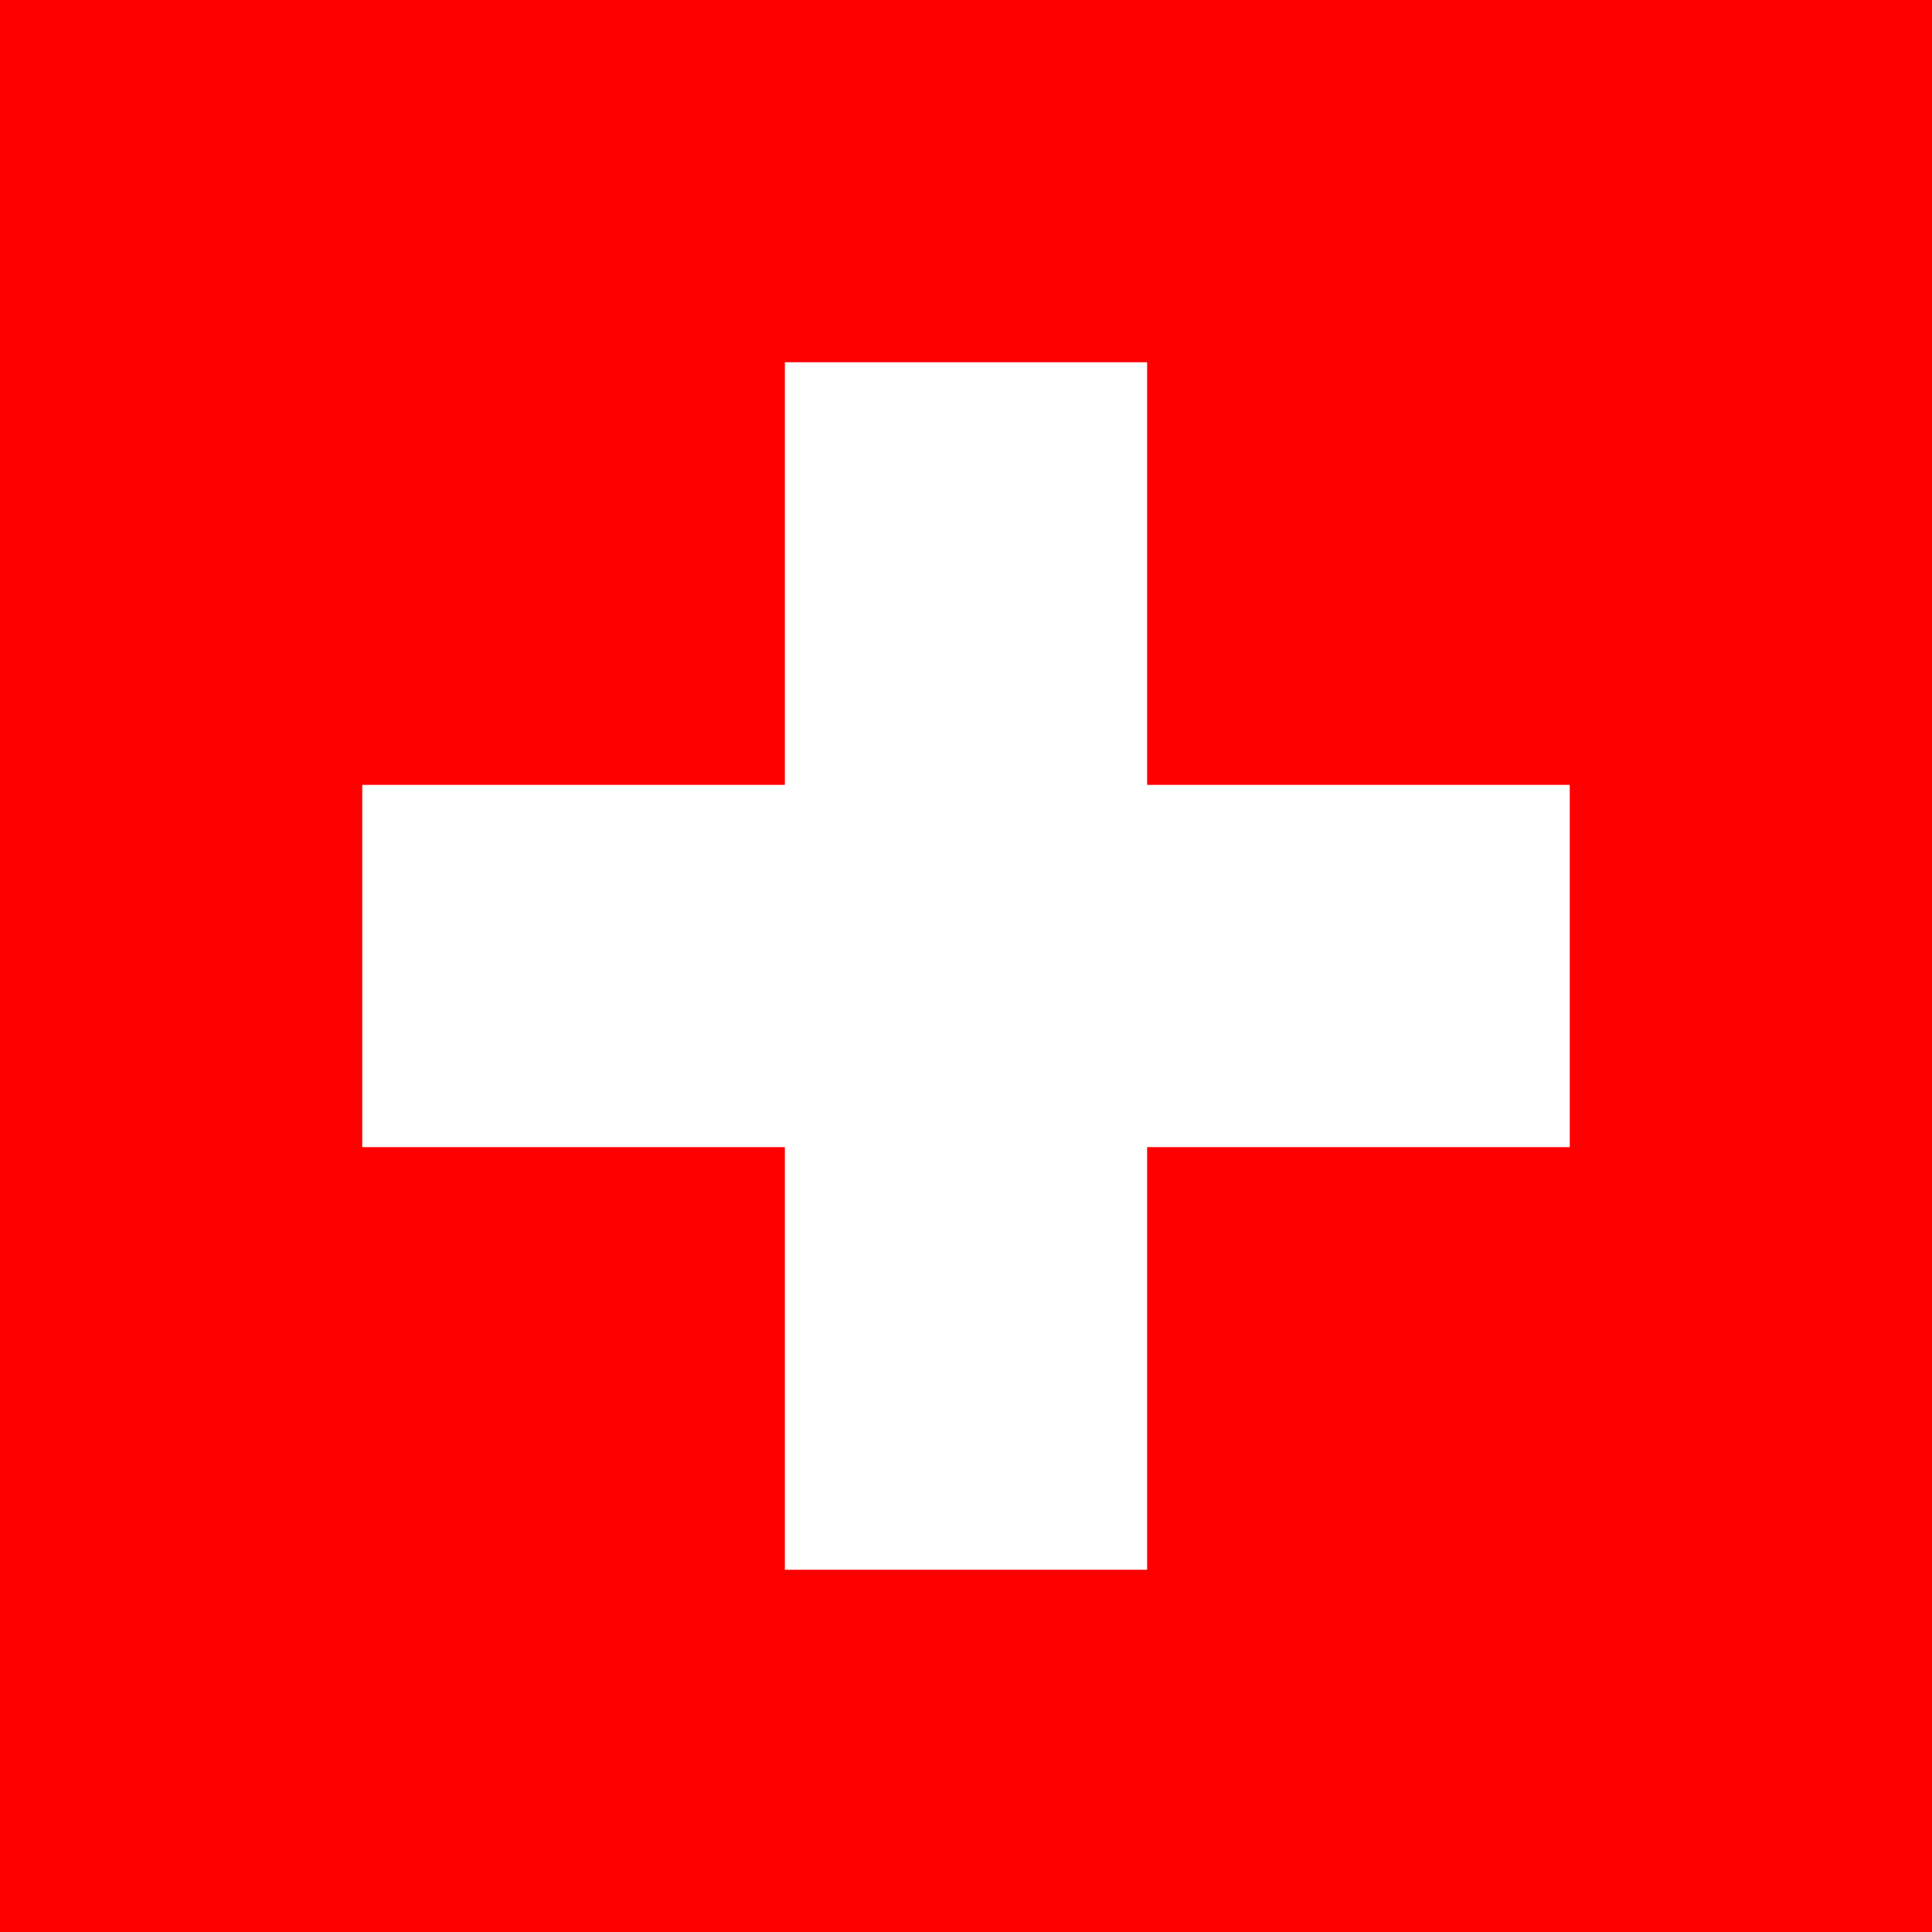
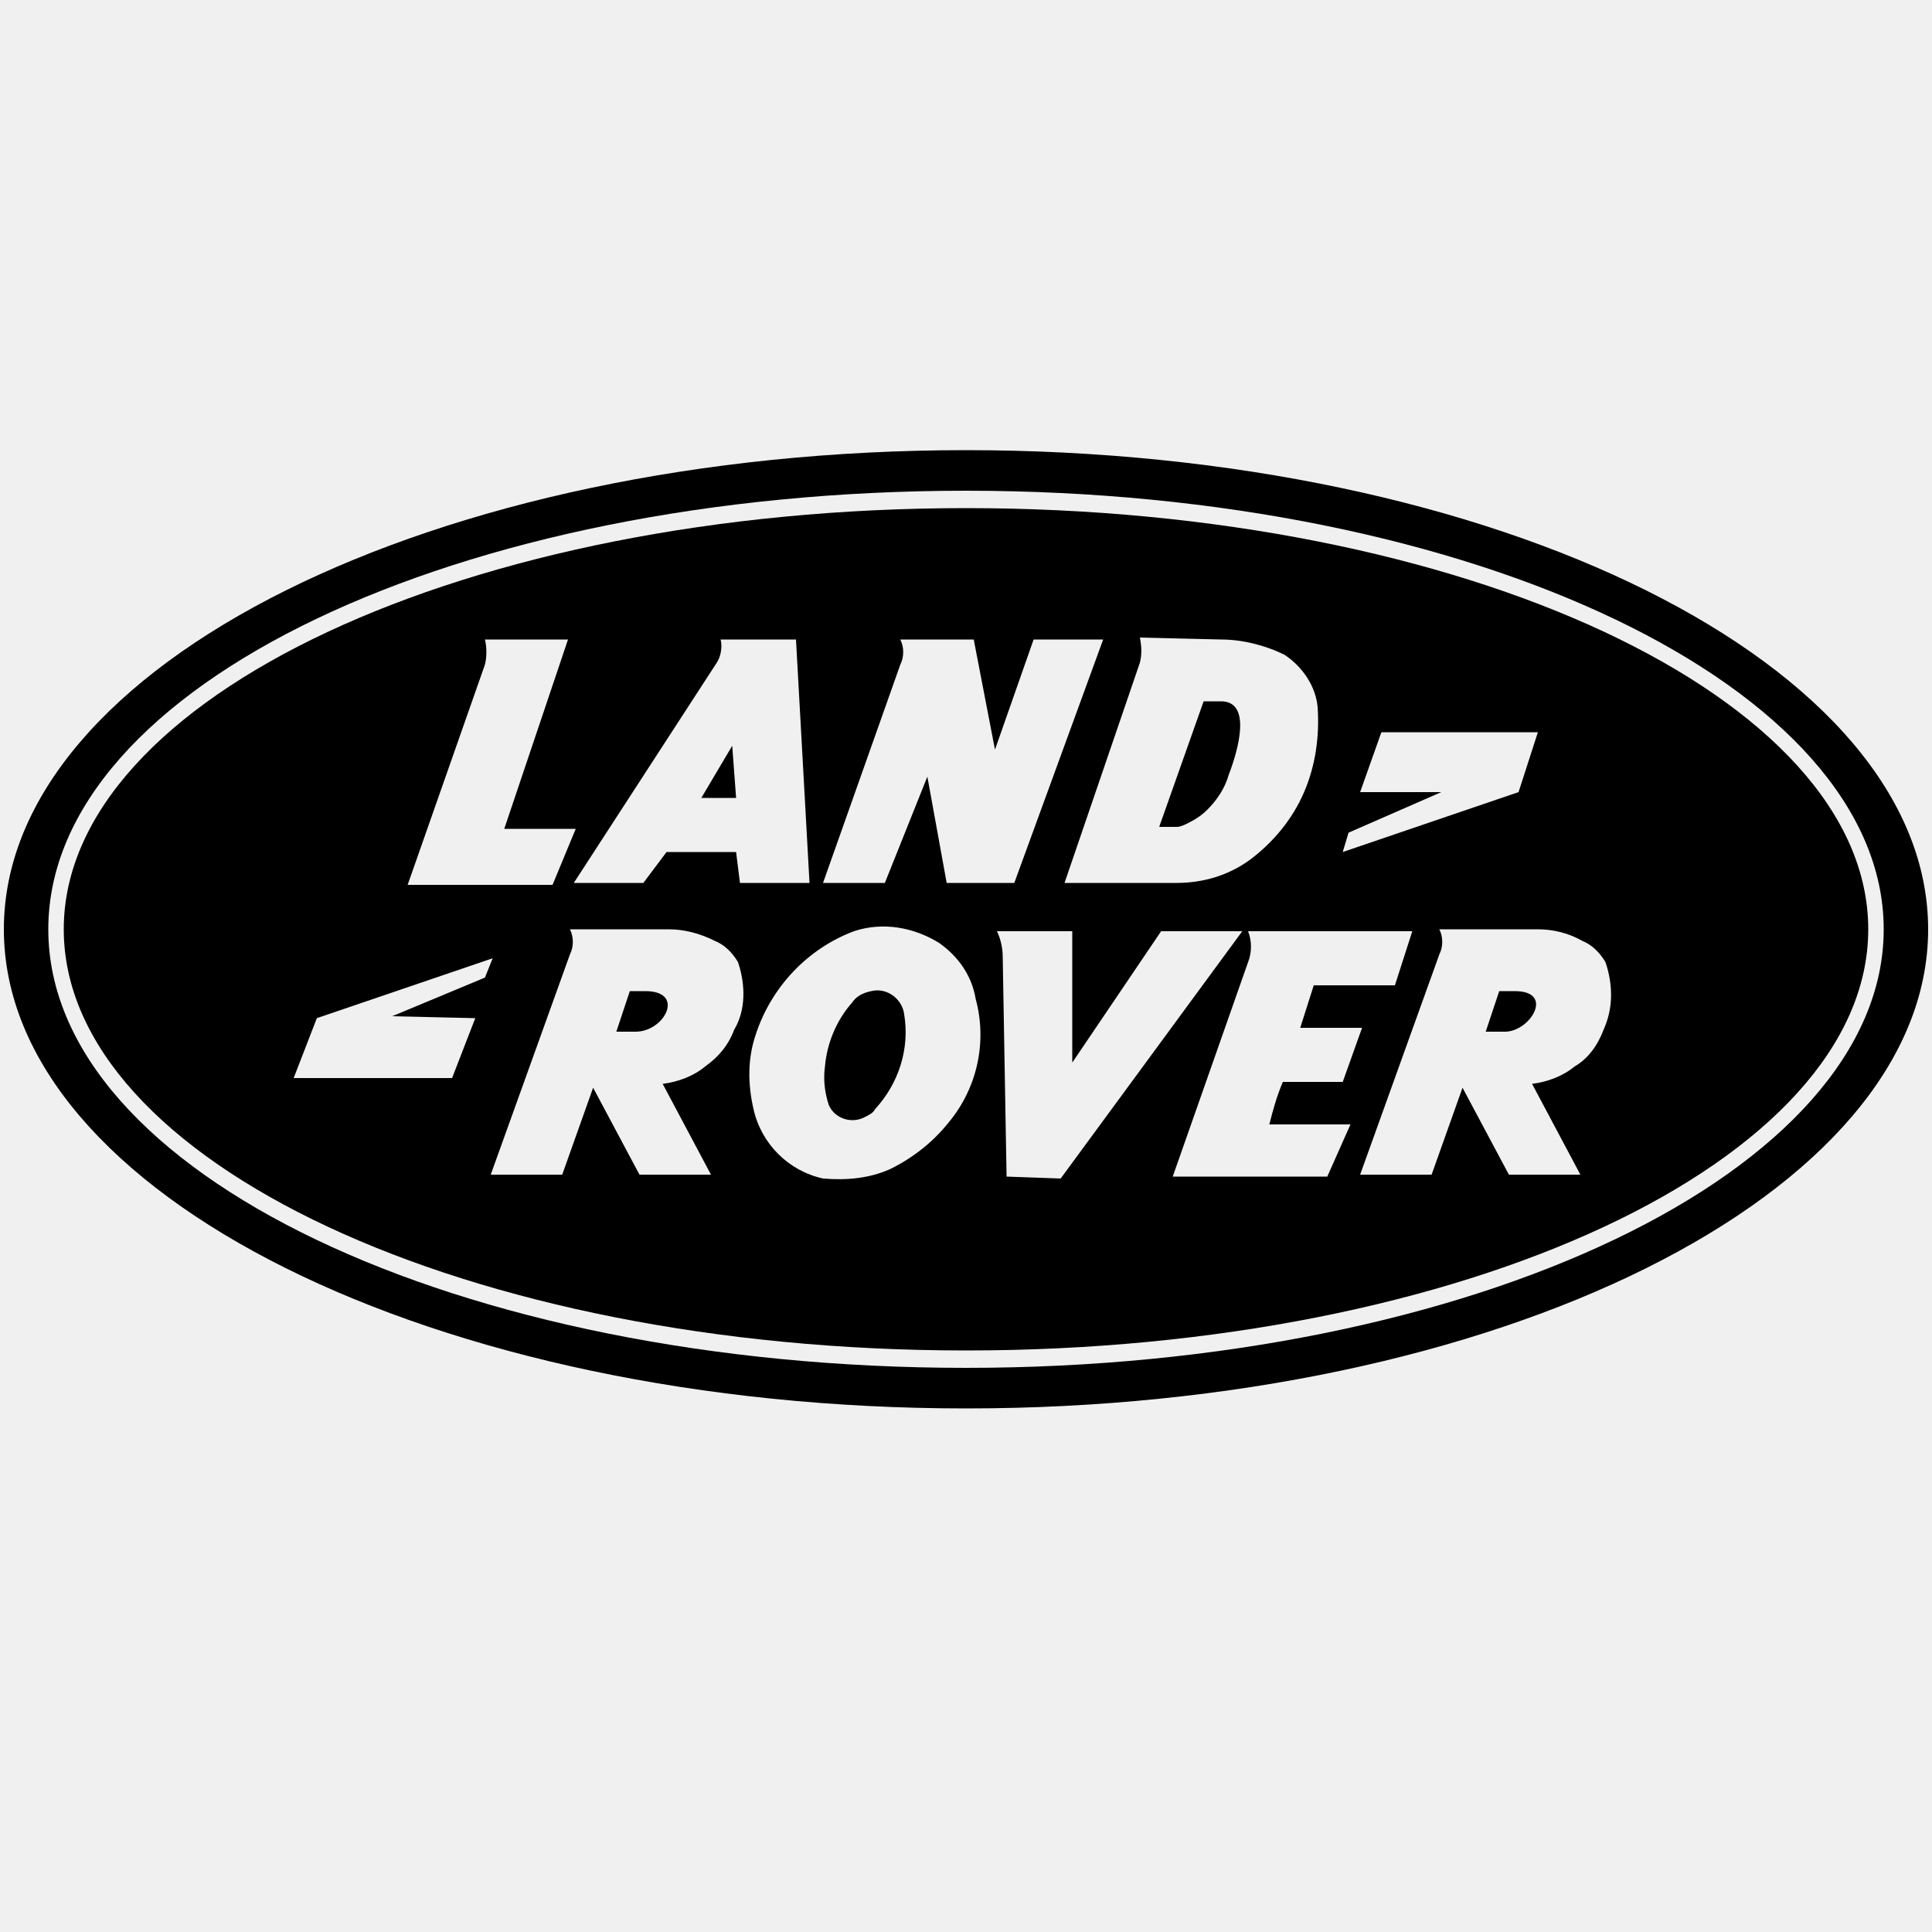
- <svg xmlns="http://www.w3.org/2000/svg" id="flag-icons-ch" viewBox="0 0 512 512">
-   <g fill-rule="evenodd" stroke-width="1.333px">
-     <path fill="red" d="M0 0h512v512H0z" />
-     <g fill="#fff">
-       <path d="M96 208h320v96H96z" />
-       <path d="M208 96h96v320h-96z" />
-     </g>
-   </g>
+ <svg xmlns="http://www.w3.org/2000/svg" version="1.1" id="Layer_1" x="0px" y="0px" viewBox="0 0 100 100" style="enable-background:new 0 0 100 100;" xml:space="preserve" width="20px" height="20px">
+   <path d="M50,23.3c-27.5,0-49.8,11.1-49.8,24.8S22.5,72.9,50,72.9s49.8-11.1,49.8-24.8S77.5,23.3,50,23.3z M50,70.8  c-26.3,0-47.5-10.1-47.5-22.7S23.7,25.4,50,25.4s47.5,10.2,47.5,22.7S76.3,70.8,50,70.8L50,70.8z" />
+   <path d="M50,26.3c-25.8,0-46.7,9.8-46.7,21.8S24.2,69.9,50,69.9s46.7-9.8,46.7-21.8S75.8,26.3,50,26.3z M69.8,43.1l4.8-2.1h-4.2  l1.1-3.1h8.1L78.6,41l-9.1,3.1L69.8,43.1z M63.2,33.1c1.1,0,2.3,0.3,3.3,0.8c0.9,0.6,1.6,1.6,1.7,2.7c0.1,1.5-0.1,3-0.7,4.4  c-0.6,1.4-1.6,2.6-2.8,3.5c-1.1,0.8-2.4,1.2-3.8,1.2h-5.8L59,34.3c0.1-0.4,0.1-0.8,0-1.3L63.2,33.1L63.2,33.1z M46.6,34.4  c0.2-0.4,0.2-0.9,0-1.3h3.8l1.1,5.7l2-5.7h3.6l-4.6,12.6H49l-1-5.5l-2.2,5.5h-3.2L46.6,34.4z M37.3,33.1h3.9l0.7,12.6h-3.6l-0.2-1.6  h-3.6l-1.2,1.6h-3.6l7.4-11.4C37.3,34,37.4,33.5,37.3,33.1z M25.1,34.4c0.1-0.4,0.1-0.9,0-1.3h4.3l-3.3,9.8h3.7l-1.2,2.9h-7.5  L25.1,34.4z M24.6,52.7l-1.2,3.1h-8.2l1.2-3.1l9.1-3.1l-0.4,1l-4.8,2L24.6,52.7L24.6,52.7z M38,53.3c-0.3,0.8-0.8,1.4-1.5,1.9  c-0.6,0.5-1.4,0.8-2.2,0.9l2.5,4.7h-3.7l-2.4-4.5l-1.6,4.5h-3.7l4.1-11.4c0.2-0.4,0.2-0.9,0-1.3h5.1c0.8,0,1.6,0.2,2.4,0.6  c0.5,0.2,0.9,0.6,1.2,1.1C38.6,51,38.6,52.3,38,53.3z M49.1,58.1c-0.8,1-1.8,1.8-3,2.4C45,61,43.8,61.1,42.6,61  c-1.8-0.4-3.2-1.8-3.6-3.6c-0.3-1.3-0.3-2.6,0.1-3.8c0.8-2.5,2.7-4.5,5.1-5.4c1.5-0.5,3.1-0.2,4.4,0.6c1,0.7,1.7,1.7,1.9,2.9  C51.1,53.9,50.6,56.3,49.1,58.1L49.1,58.1z M52.1,60.9l-0.2-11.4c0-0.4-0.1-0.9-0.3-1.3h3.9v6.8l4.6-6.8h4.2L54.9,61L52.1,60.9  L52.1,60.9z M68.7,60.9h-8l3.9-11.1c0.2-0.5,0.2-1.1,0-1.6h8.5l-0.9,2.8H68l-0.7,2.2h3.2l-1,2.8h-3.1c-0.3,0.7-0.5,1.4-0.7,2.2h4.2  L68.7,60.9z M83,53.3c-0.3,0.8-0.8,1.5-1.5,1.9c-0.6,0.5-1.4,0.8-2.2,0.9l2.5,4.7h-3.7l-2.4-4.5l-1.6,4.5h-3.7l4.1-11.4  c0.2-0.4,0.2-0.9,0-1.3h5.1c0.8,0,1.6,0.2,2.3,0.6c0.5,0.2,0.9,0.6,1.2,1.1C83.5,51,83.5,52.2,83,53.3L83,53.3z" />
+   <path d="M61.5,42.6c0.4-0.2,0.7-0.4,1-0.7c0.5-0.5,0.9-1.1,1.1-1.8c0.5-1.3,1.2-3.8-0.4-3.8h-0.9L60,42.8h0.9  C61.1,42.8,61.3,42.7,61.5,42.6z" />
+   <path d="M78.4,51.3h-0.8l-0.7,2.1h1C79.2,53.4,80.5,51.3,78.4,51.3z" />
+   <path d="M33.4,51.3h-0.8l-0.7,2.1h1C34.4,53.4,35.5,51.3,33.4,51.3z" />
+   <polygon points="38.1,41.3 37.9,38.6 36.3,41.3 " />
+   <path d="M44.1,51.9c-0.8,0.9-1.3,2.1-1.4,3.3c-0.1,0.7,0,1.4,0.2,2c0.3,0.7,1.2,1,1.9,0.6c0.2-0.1,0.4-0.2,0.5-0.4  c1.2-1.3,1.8-3.1,1.5-4.9c-0.1-0.8-0.9-1.4-1.7-1.2C44.6,51.4,44.3,51.6,44.1,51.9z" />
</svg>
